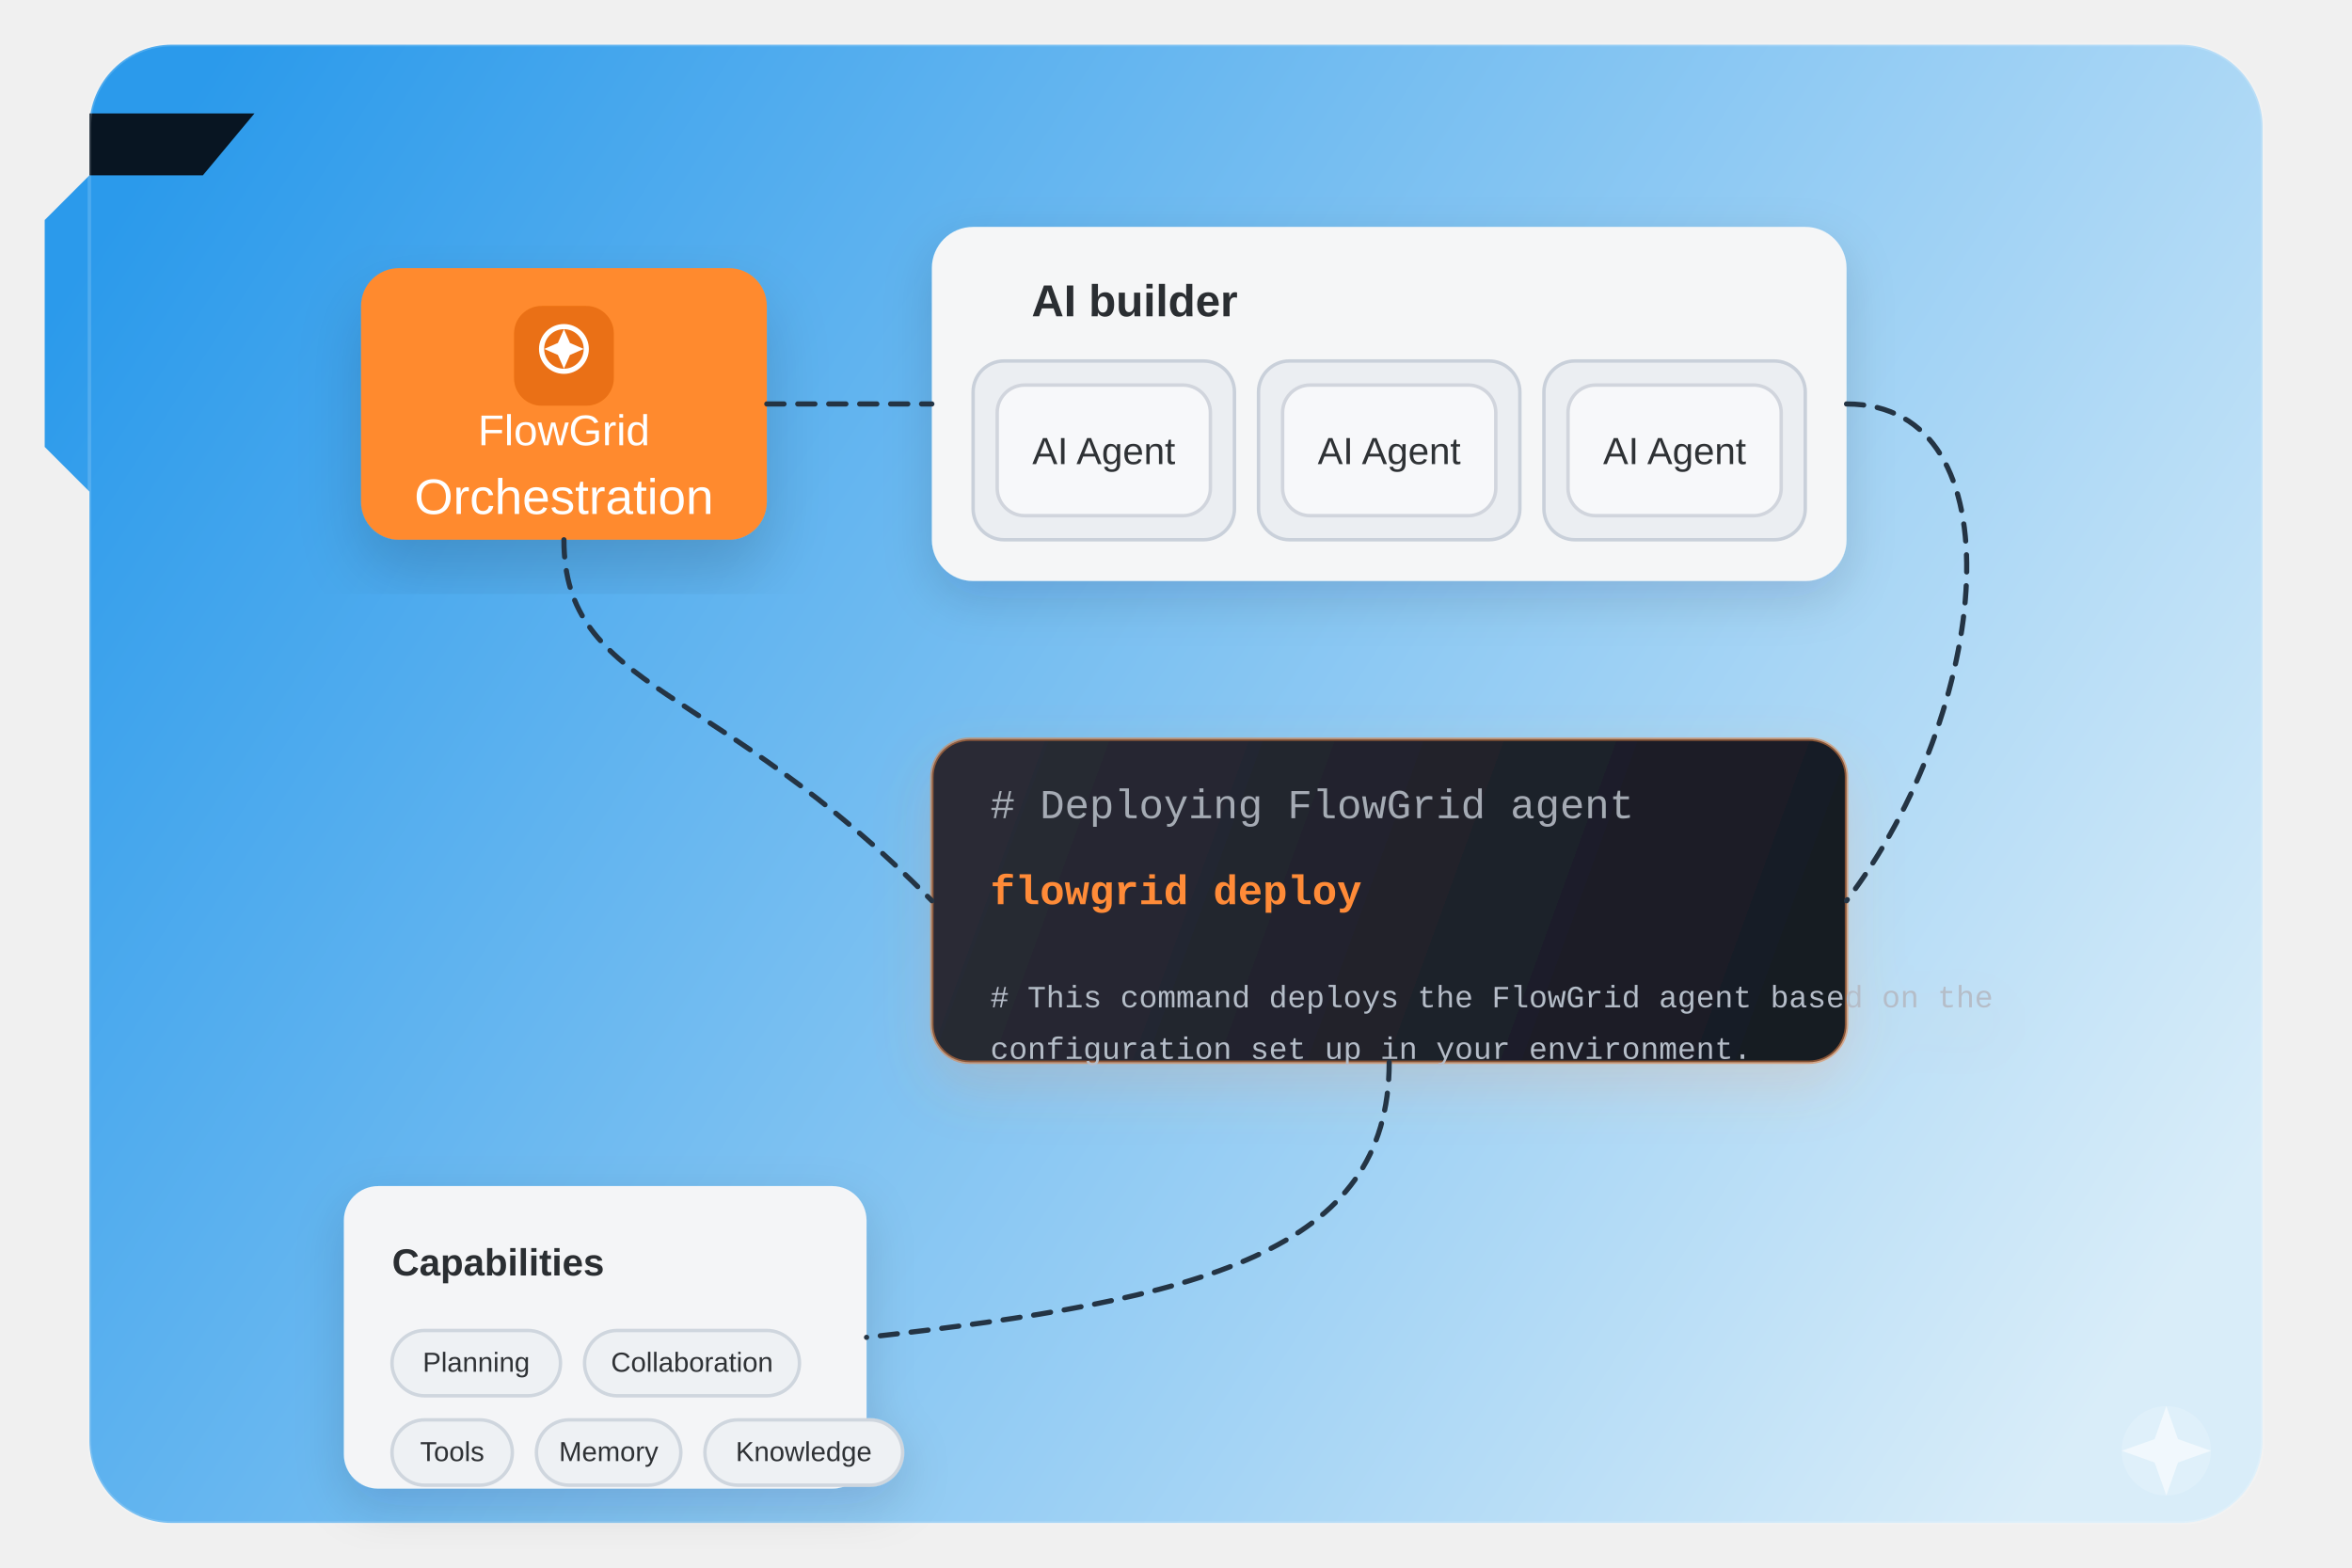
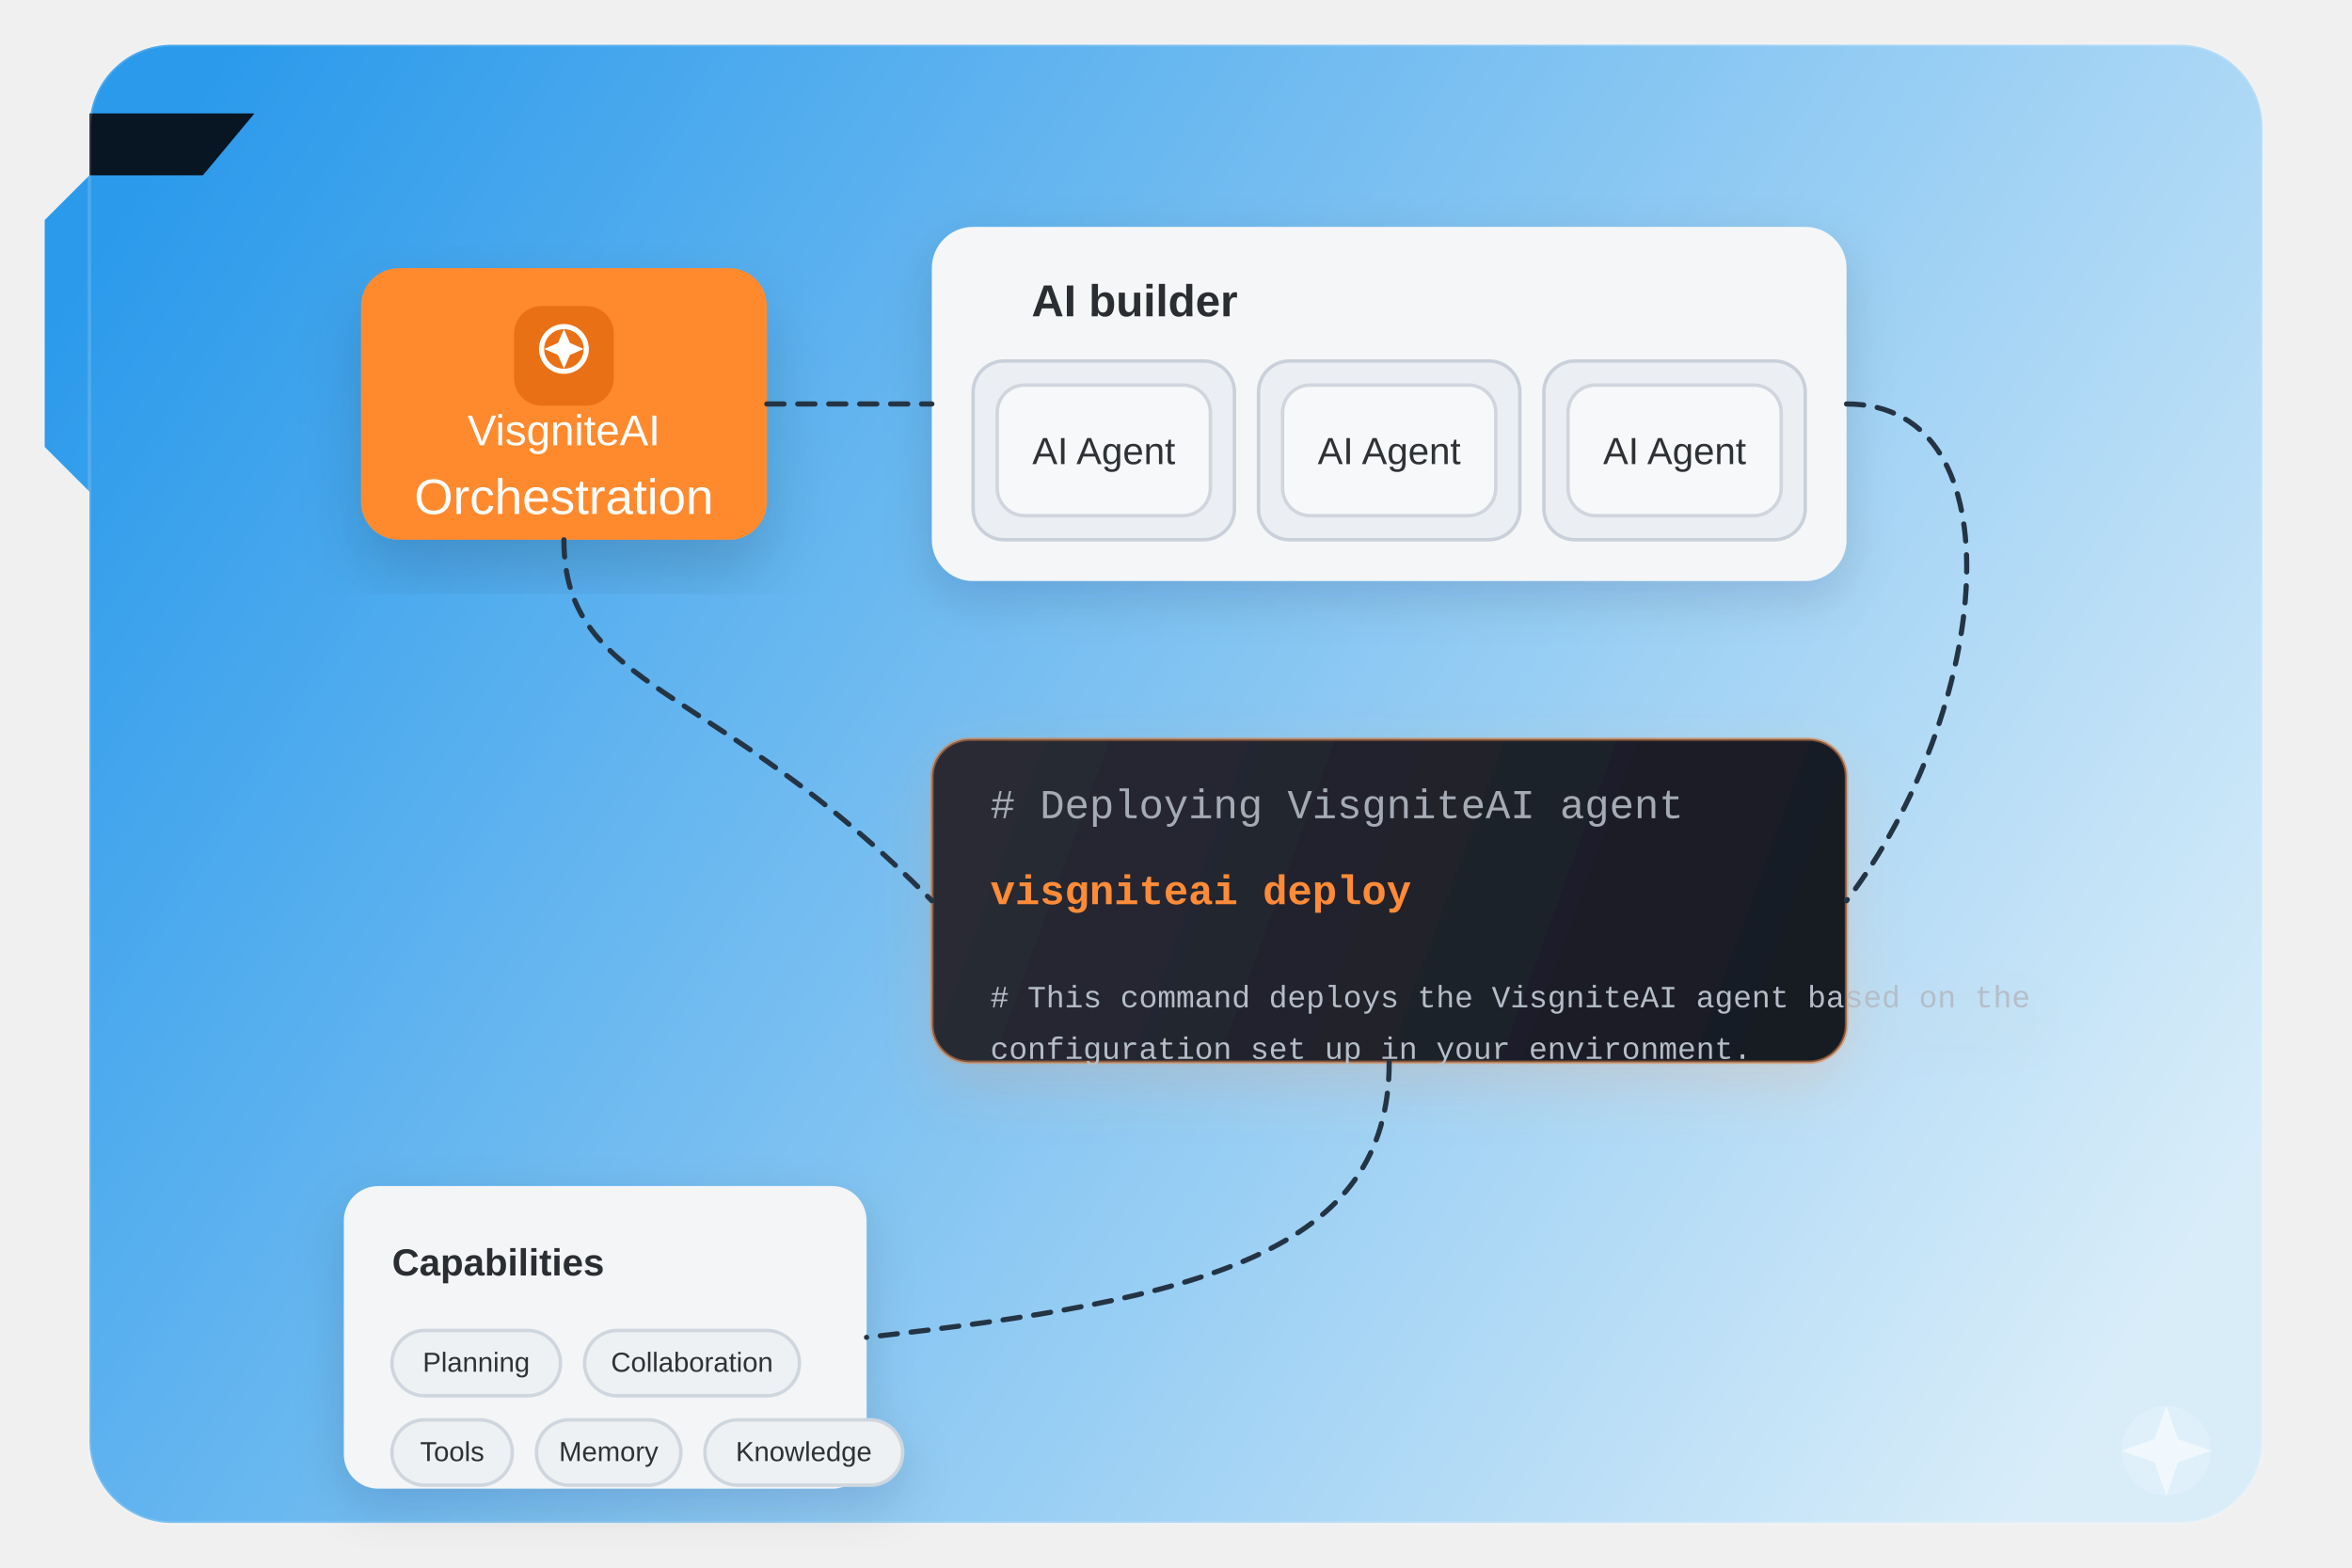
<svg xmlns="http://www.w3.org/2000/svg" width="1368" height="912" viewBox="0 0 1368 912" fill="none">
  <defs>
    <linearGradient id="bg" x1="90" y1="88" x2="1220" y2="820" gradientUnits="userSpaceOnUse">
      <stop stop-color="#2B9AEB" />
      <stop offset="1" stop-color="#D9EDF9" />
    </linearGradient>
    <linearGradient id="terminalGlow" x1="560" y1="440" x2="1110" y2="640" gradientUnits="userSpaceOnUse">
      <stop stop-color="#2A2B35" />
      <stop offset="1" stop-color="#151821" />
    </linearGradient>
    <filter id="shadow" x="-20%" y="-20%" width="140%" height="140%">
      <feDropShadow dx="0" dy="18" stdDeviation="18" flood-color="#09111E" flood-opacity="0.16" />
    </filter>
    <filter id="soft" x="-20%" y="-20%" width="140%" height="140%">
      <feDropShadow dx="0" dy="10" stdDeviation="14" flood-color="#0A1830" flood-opacity="0.14" />
    </filter>
    <filter id="terminalShadow" x="-20%" y="-20%" width="160%" height="160%">
      <feDropShadow dx="0" dy="14" stdDeviation="16" flood-color="#FF8B52" flood-opacity="0.18" />
    </filter>
  </defs>
  <path d="M52 74C52 47.5 73.5 26 100 26H1268C1294.5 26 1316 47.5 1316 74V838C1316 864.5 1294.5 886 1268 886H100C73.5 886 52 864.5 52 838V286L26 260V128L52 102V74Z" fill="url(#bg)" />
  <path d="M52 102H118L148 66H52V102Z" fill="#081522" />
  <rect x="52" y="26" width="1264" height="860" rx="48" stroke="white" stroke-opacity="0.16" stroke-width="2" />
  <circle cx="1260" cy="844" r="26" fill="white" fill-opacity="0.16" />
  <path d="M1260 818L1266.8 837.2L1286 844L1266.8 850.8L1260 870L1253.2 850.8L1234 844L1253.2 837.2L1260 818Z" fill="white" fill-opacity="0.55" />
  <g filter="url(#shadow)">
    <rect x="210" y="156" width="236" height="158" rx="22" fill="#FF8A2D" />
    <rect x="299" y="178" width="58" height="58" rx="16" fill="#EA6F12" />
    <path d="M328 191.5L331.5 199.5L339.5 203L331.5 206.5L328 214.5L324.5 206.5L316.5 203L324.5 199.5L328 191.5Z" fill="white" />
    <circle cx="328" cy="203" r="13" stroke="white" stroke-width="3" />
-     <text x="328" y="259" text-anchor="middle" fill="white" font-family="Arial, Helvetica, sans-serif" font-size="25" font-weight="500">FlowGrid</text>
+     <text x="328" y="259" text-anchor="middle" fill="white" font-family="Arial, Helvetica, sans-serif" font-size="25" font-weight="500">VisgniteAI</text>
    <text x="328" y="299" text-anchor="middle" fill="white" font-family="Arial, Helvetica, sans-serif" font-size="29" font-weight="500">Orchestration</text>
  </g>
  <g filter="url(#soft)">
    <rect x="542" y="132" width="532" height="206" rx="24" fill="#F5F6F7" />
    <text x="600" y="184" fill="#2B2D30" font-family="Arial, Helvetica, sans-serif" font-size="26" font-weight="600">AI builder</text>
    <g>
      <rect x="566" y="210" width="152" height="104" rx="18" fill="#EBEEF2" stroke="#C9D0DA" stroke-width="2" />
      <rect x="580" y="224" width="124" height="76" rx="16" fill="#F7F8FA" stroke="#D1D5DD" stroke-width="2" />
      <text x="642" y="270" text-anchor="middle" fill="#2F3135" font-family="Arial, Helvetica, sans-serif" font-size="22" font-weight="500">AI Agent</text>
    </g>
    <g>
      <rect x="732" y="210" width="152" height="104" rx="18" fill="#EBEEF2" stroke="#C9D0DA" stroke-width="2" />
      <rect x="746" y="224" width="124" height="76" rx="16" fill="#F7F8FA" stroke="#D1D5DD" stroke-width="2" />
      <text x="808" y="270" text-anchor="middle" fill="#2F3135" font-family="Arial, Helvetica, sans-serif" font-size="22" font-weight="500">AI Agent</text>
    </g>
    <g>
      <rect x="898" y="210" width="152" height="104" rx="18" fill="#EBEEF2" stroke="#C9D0DA" stroke-width="2" />
      <rect x="912" y="224" width="124" height="76" rx="16" fill="#F7F8FA" stroke="#D1D5DD" stroke-width="2" />
      <text x="974" y="270" text-anchor="middle" fill="#2F3135" font-family="Arial, Helvetica, sans-serif" font-size="22" font-weight="500">AI Agent</text>
    </g>
  </g>
  <g filter="url(#terminalShadow)">
    <rect x="542" y="430" width="532" height="188" rx="22" fill="url(#terminalGlow)" stroke="#E08242" stroke-opacity="0.55" stroke-width="2" />
-     <text x="576" y="476" fill="#A5ABB4" font-family="Courier New, monospace" font-size="24"># Deploying FlowGrid agent</text>
-     <text x="576" y="526" fill="#FF8B37" font-family="Courier New, monospace" font-size="24" font-weight="700">flowgrid deploy</text>
-     <text x="576" y="586" fill="#B5BDC8" font-family="Courier New, monospace" font-size="18"># This command deploys the FlowGrid agent based on the</text>
+     <text x="576" y="476" fill="#A5ABB4" font-family="Courier New, monospace" font-size="24"># Deploying VisgniteAI agent</text>
+     <text x="576" y="526" fill="#FF8B37" font-family="Courier New, monospace" font-size="24" font-weight="700">visgniteai deploy</text>
+     <text x="576" y="586" fill="#B5BDC8" font-family="Courier New, monospace" font-size="18"># This command deploys the VisgniteAI agent based on the</text>
    <text x="576" y="616" fill="#B5BDC8" font-family="Courier New, monospace" font-size="18">configuration set up in your environment.</text>
  </g>
  <g filter="url(#soft)">
    <rect x="200" y="690" width="304" height="176" rx="20" fill="#F4F5F7" />
    <text x="228" y="742" fill="#2B2D30" font-family="Arial, Helvetica, sans-serif" font-size="22" font-weight="600">Capabilities</text>
    <g fill="#EEF1F4" stroke="#CFD6DE" stroke-width="2">
      <rect x="228" y="774" width="98" height="38" rx="19" />
      <rect x="340" y="774" width="125" height="38" rx="19" />
      <rect x="228" y="826" width="70" height="38" rx="19" />
      <rect x="312" y="826" width="84" height="38" rx="19" />
      <rect x="410" y="826" width="115" height="38" rx="19" />
    </g>
    <g fill="#2F3135" font-family="Arial, Helvetica, sans-serif" font-size="16" font-weight="500">
      <text x="277" y="798" text-anchor="middle">Planning</text>
      <text x="402.5" y="798" text-anchor="middle">Collaboration</text>
      <text x="263" y="850" text-anchor="middle">Tools</text>
      <text x="354" y="850" text-anchor="middle">Memory</text>
      <text x="467.5" y="850" text-anchor="middle">Knowledge</text>
    </g>
  </g>
  <g stroke="#243444" stroke-width="3" stroke-linecap="round" stroke-dasharray="10 8" fill="none">
    <path d="M446 235H542" />
    <path d="M328 314C328 402 416 396 542 524" />
    <path d="M1074 235C1176 235 1158 414 1074 524" />
    <path d="M808 618C808 728 700 756 504 778" />
  </g>
</svg>
